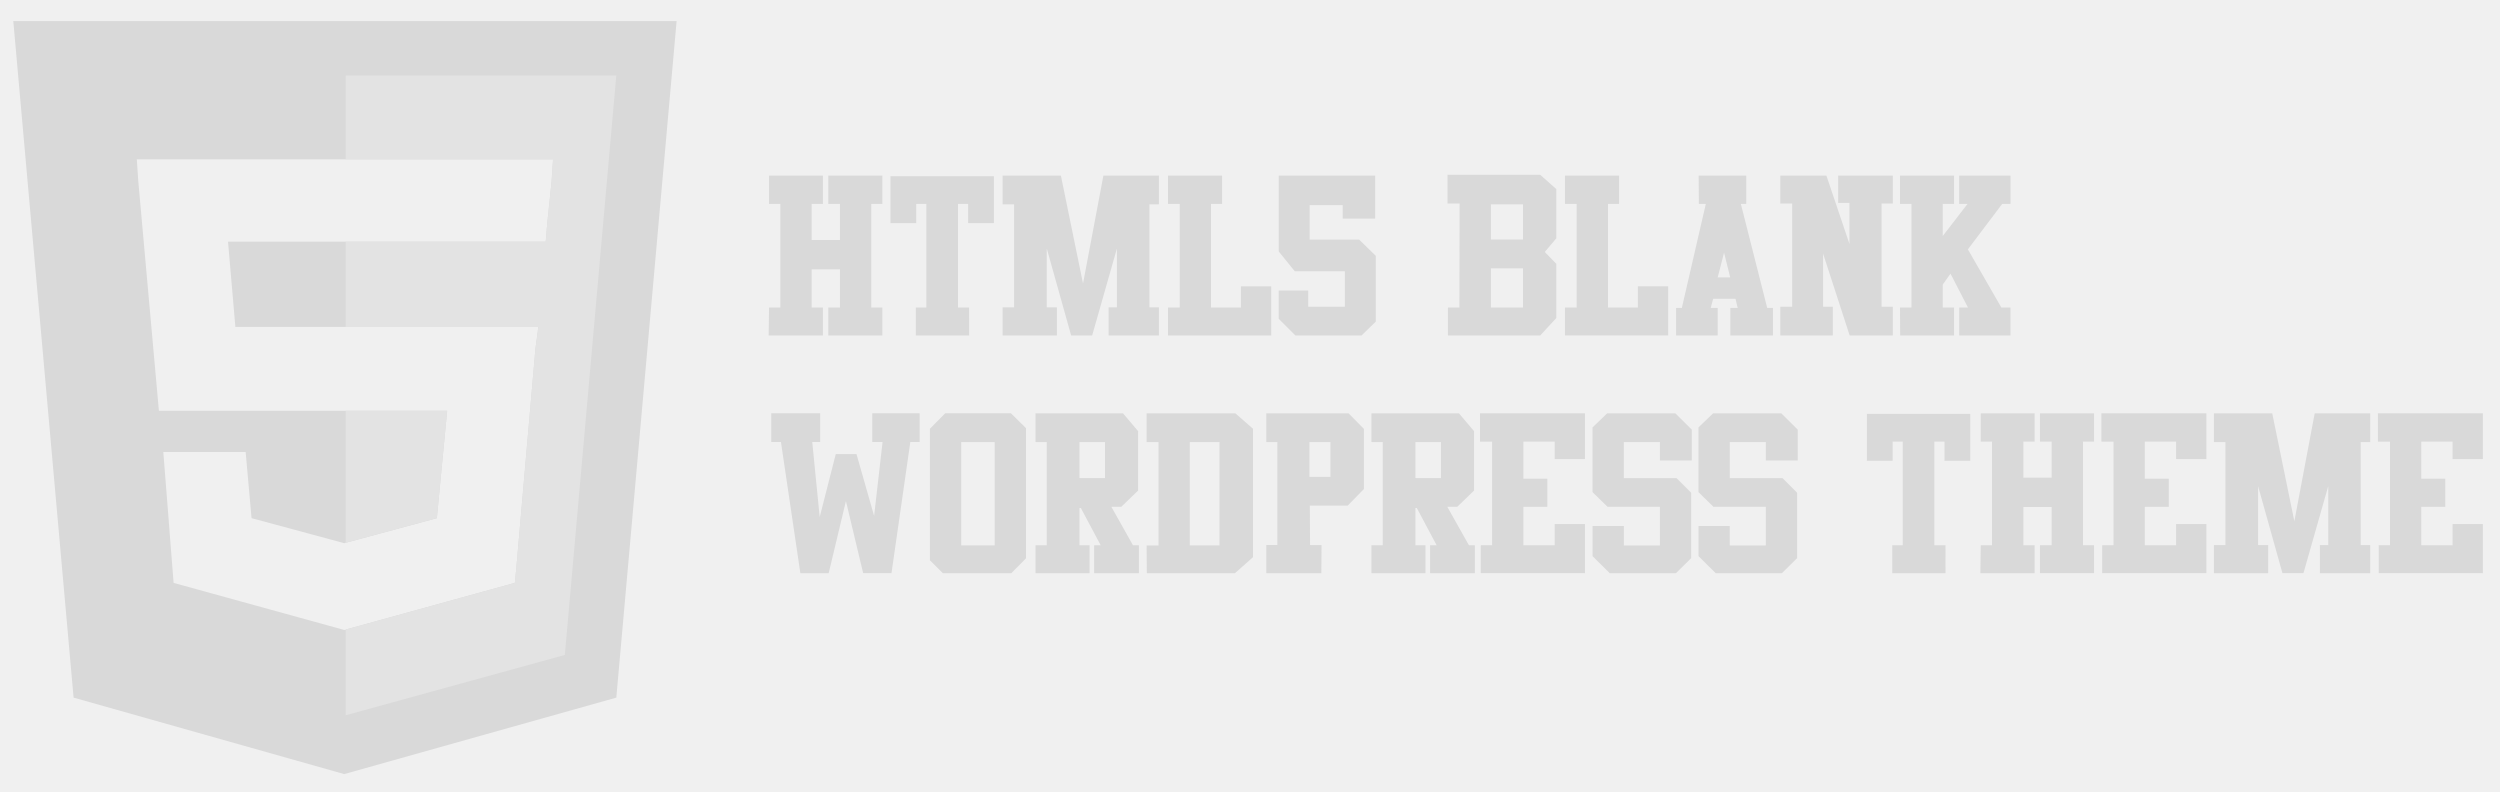
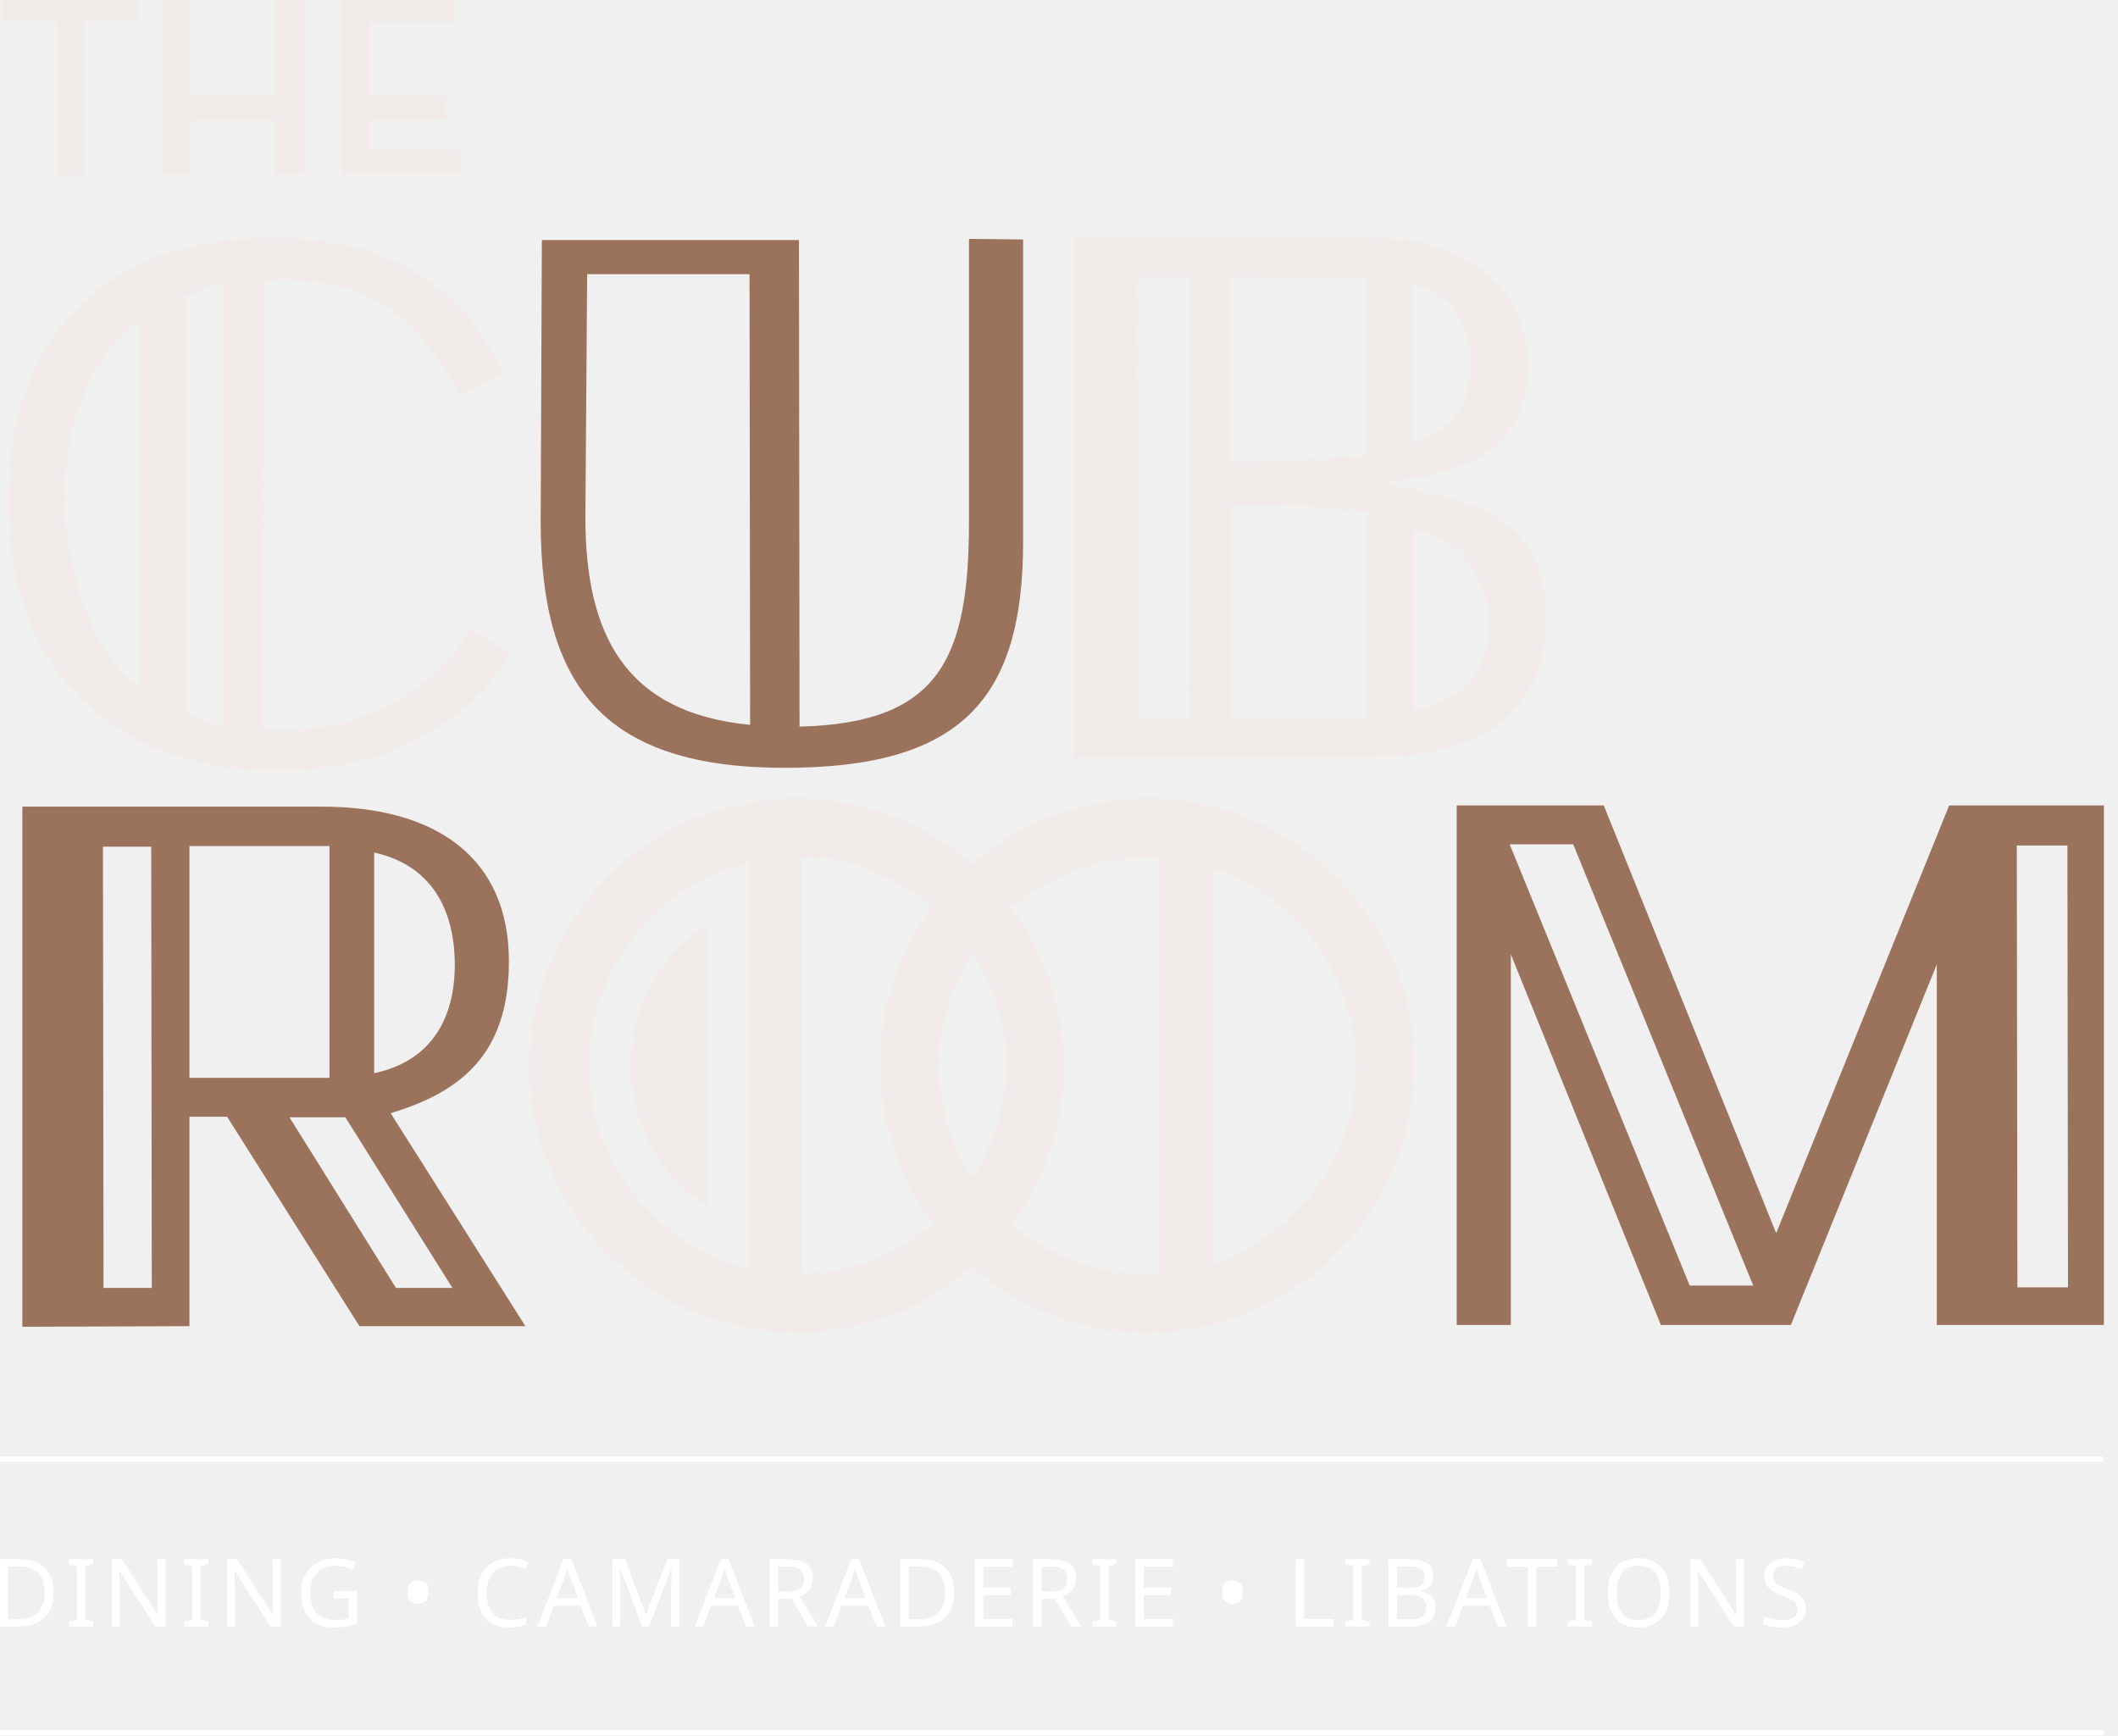
- <svg xmlns="http://www.w3.org/2000/svg" version="1.1" id="Layer_1" x="0px" y="0px" width="300px" height="95px" viewBox="-61.75 -24.158 300 95" enable-background="new -61.75 -24.158 300 95" xml:space="preserve">
-   <path fill="#D9D9D9" d="M-60.155-21.633l7.236,81.19l32.475,9.176l32.652-9.176l7.236-81.19H-60.155z M4.441-2.394L3.91,2.724  L3.735,4.84h-24.179l0,0h-13.944l0.883,10.237h13.237H0.027h2.824l-0.352,2.647L0.205,44.021l-0.176,1.766l-20.297,5.6v0.049h-0.176  l-20.473-5.646l-1.236-15.708h4.588h5.293l0.708,7.939l11.12,3.003l0.176-0.048l10.943-2.952l1.236-12.885h-12.178h-22.415  l-2.472-27.531l-0.176-2.65h24.886h0.176H4.618L4.441-2.394z" />
-   <polygon fill="#E3E3E3" points="-8.091,25.137 -20.268,25.137 -20.268,25.137 -20.268,40.975 -9.327,38.022 " />
-   <polygon fill="#E3E3E3" points="-20.268,-15.104 -20.268,-5.042 4.618,-5.042 4.441,-2.394 3.91,2.724 3.735,4.842 -20.268,4.842   -20.268,15.077 0.027,15.077 2.851,15.077 2.499,17.724 0.205,44.022 0.029,45.788 -20.268,51.388 -20.268,61.674 6.03,54.435   12.206,-15.104 " />
-   <g enable-background="new    ">
-     <path fill="#D9D9D9" d="M35.648,8.159v4.586h1.354v3.351h-6.514l0.048-3.351h1.354V0.313h-1.354v-3.399h6.466v3.399h-1.354V4.64   h3.4V0.313h-1.403v-3.399h6.489v3.399h-1.332v7.812v4.621h1.332v3.351h-6.489v-3.351h1.403V8.159H35.648z" />
-     <path fill="#D9D9D9" d="M54.547,16.097h-6.395v-3.351h1.26V0.313h-1.213v2.305h-3.091v-5.634h12.408v5.634h-3.091V0.313h-1.214   v12.432h1.332L54.547,16.097L54.547,16.097z" />
-     <path fill="#D9D9D9" d="M70.657-3.085h6.662V0.36h-1.139v12.363h1.139v3.375h-6.037v-3.375h0.999V5.663l-2.973,10.436h-2.52   L63.863,5.663v7.061h1.213v3.375h-6.514v-3.375h1.379V0.362h-1.379v-3.447h6.996l2.655,12.954L70.657-3.085z" />
-     <path fill="#D9D9D9" d="M83.57,12.746h3.59v-2.545h3.635v5.896H78.411v-3.351h1.403V0.313h-1.403v-3.399h6.49v3.399h-1.332   L83.57,12.746L83.57,12.746z" />
-     <path fill="#D9D9D9" d="M93.624,8.396L91.7,6.024v-9.109h11.573v5.158h-3.898V0.457h-3.97v4.136h5.941l1.998,1.95v7.892   l-1.71,1.664h-7.94l-1.998-1.998v-3.399h3.54v1.951h4.399V8.396H93.624L93.624,8.396z" />
-     <path fill="#D9D9D9" d="M123.077,16.097H112v-3.351h1.377l0.025-12.48h-1.45v-3.446h11.125l1.928,1.708v5.913l-1.381,1.637   l1.381,1.424v6.505L123.077,16.097z M121.01,0.36h-3.853v4.23h3.853V0.36z M121.01,8.038h-3.853v4.708h3.853V8.038z" />
-     <path fill="#D9D9D9" d="M131.205,12.746h3.59v-2.545h3.638v5.896h-12.385v-3.351h1.402V0.313h-1.402v-3.399h6.49v3.399h-1.333   V12.746z" />
-     <path fill="#D9D9D9" d="M144.374,16.097h-4.992v-3.305h0.69l2.875-12.478h-0.833l-0.026-3.399h5.709v3.399h-0.643l3.161,12.478   h0.692v3.305h-5.113v-3.305h0.879l-0.26-1.091h-2.687l-0.286,1.091h0.833V16.097L144.374,16.097z M145.874,9.132l-0.738-2.971   l-0.762,2.971H145.874z" />
-     <path fill="#D9D9D9" d="M158.187,16.097h-6.299v-3.445h1.424V0.266h-1.424v-3.351h5.531l2.765,8.2v-4.92h-1.356v-3.28h6.559v3.351   h-1.35v12.386h1.35v3.445h-5.178l-3.188-9.818v6.37h1.166V16.097L158.187,16.097z" />
-     <path fill="#D9D9D9" d="M173.353,0.313v-3.399h6.156v3.399h-0.999l-4.114,5.454l4.016,6.978h1.098v3.351h-6.156v-3.351h1.05   l-2.093-4.065l-0.928,1.307v2.758h1.354v3.351h-6.467l-0.021-3.351h1.377V0.313h-1.377v-3.399h6.487v3.399h-1.356v3.85l2.973-3.85   H173.353z" />
-   </g>
-   <g enable-background="new    ">
-     <path fill="#D9D9D9" d="M37.692,44.622h-3.4l-2.328-15.737H30.8v-3.448h5.871v3.448H35.72l0.894,9.005l1.928-7.558h2.487   l2.115,7.418l1.014-8.865h-1.235v-3.448h5.682v3.448h-1.117L45.229,44.62h-3.4l-2.068-8.653L37.692,44.622z" />
-     <path fill="#D9D9D9" d="M51.384,44.622l-1.545-1.546V27.29l1.832-1.853h7.892l1.807,1.781V42.84l-1.76,1.782H51.384z    M57.612,28.887h-4.018v12.405h4.018V28.887z" />
-     <path fill="#D9D9D9" d="M68.998,44.622h-6.489v-3.351h1.354V28.887h-1.354V25.44h10.504l1.81,2.141v7.128l-2.021,1.95h-1.188   l2.591,4.612h0.713v3.353h-5.372v-3.353h0.784l-2.377-4.469h-0.166v4.469H69L68.998,44.622L68.998,44.622z M70.854,28.887h-3.066   v4.326h3.066V28.887z" />
-     <path fill="#D9D9D9" d="M86.447,44.622H75.868l-0.024-3.327h1.426V28.887h-1.426V25.44h10.65l2.115,1.851v15.412L86.447,44.622z    M84.591,28.887h-3.566v12.405h3.566V28.887z" />
-     <path fill="#D9D9D9" d="M96.81,44.622h-6.606v-3.378h1.331V28.887h-1.331V25.44h9.872l1.846,1.871v7.21l-1.949,1.994h-4.543   l0.027,4.731h1.379L96.81,44.622z M97.904,28.887h-2.521v4.181h2.521V28.887z" />
-     <path fill="#D9D9D9" d="M109.313,44.622h-6.49v-3.351h1.354V28.887h-1.354V25.44h10.503l1.81,2.141v7.128l-2.018,1.95h-1.19   l2.591,4.612h0.715v3.353h-5.374v-3.353h0.785l-2.378-4.469H108.1v4.469h1.211v3.351H109.313z M111.168,28.887h-3.064v4.326h3.064   V28.887L111.168,28.887z" />
-     <path fill="#D9D9D9" d="M128.447,44.622h-12.504v-3.351h1.357V28.837h-1.449V25.44h12.596v5.49h-3.634v-2.092h-3.756v4.445h2.877   v3.378h-2.877v4.612h3.756V38.73h3.634V44.622z" />
-     <path fill="#D9D9D9" d="M129.353,38.964h3.757v2.331h4.326v-4.636h-6.281l-1.802-1.763v-7.765l1.761-1.691h8.175l1.976,1.957v3.7   h-3.828v-2.209h-4.326v4.326h6.322l1.76,1.76v7.845l-1.832,1.807h-7.939l-2.067-2.046V38.964L129.353,38.964z" />
-     <path fill="#D9D9D9" d="M142.069,38.964h3.754v2.331h4.325v-4.636h-6.282l-1.8-1.763v-7.765l1.759-1.691h8.178l1.974,1.957v3.7   h-3.826v-2.209h-4.327v4.326h6.323l1.758,1.76v7.845l-1.829,1.807h-7.939l-2.067-2.046L142.069,38.964L142.069,38.964z" />
-     <path fill="#D9D9D9" d="M171.713,44.622h-6.396v-3.351h1.262V28.837h-1.214v2.305h-3.089v-5.633h12.405v5.633h-3.092v-2.305h-1.214   v12.435h1.333L171.713,44.622L171.713,44.622z" />
-     <path fill="#D9D9D9" d="M181.053,36.683v4.589h1.354v3.351h-6.511l0.044-3.351h1.354V28.837h-1.354V25.44h6.467v3.396h-1.354v4.328   h3.396v-4.328h-1.401V25.44h6.487v3.396h-1.329v7.812v4.619h1.329v3.353h-6.487v-3.353h1.401v-4.585H181.053L181.053,36.683z" />
-     <path fill="#D9D9D9" d="M203.016,44.622h-12.503v-3.351h1.356V28.837h-1.452V25.44h12.599v5.49h-3.637v-2.092h-3.756v4.445h2.877   v3.378h-2.877v4.612h3.756V38.73h3.637V44.622L203.016,44.622z" />
-     <path fill="#D9D9D9" d="M216.014,25.44h6.661v3.446h-1.142v12.36h1.142v3.377h-6.037v-3.377h0.999v-7.06l-2.973,10.435h-2.52   l-2.921-10.435v7.06h1.21v3.377h-6.511v-3.377h1.377v-12.36h-1.377V25.44h6.995l2.655,12.954L216.014,25.44z" />
-     <path fill="#D9D9D9" d="M236.198,44.622h-12.504v-3.351h1.356V28.837h-1.452V25.44h12.6v5.49h-3.638v-2.092h-3.757v4.445h2.878   v3.378h-2.878v4.612h3.757V38.73h3.638V44.622L236.198,44.622z" />
+ <svg xmlns="http://www.w3.org/2000/svg" width="360" height="295" viewBox="0 0 360 295">
+   <path fill="#F1EBE9" d="M340.5 480.7l-.5-.1c16.3-1.9 24.5-7 24.5-19.9 0-13.3-10-21.8-26.9-21.8h-50.3v88.3h51.3c18.4 0 29.1-8.3 29.1-23.3.1-17.9-12.7-20.4-27.2-23.2zm14.5-20.3c0 7.6-3.9 11.4-10.1 13.3v-27c6.3 1.2 10 7 10.1 13.7zm-56.7 60.1l-.1-75h8.7l.1 75h-8.7zm15.6-75l23.4.3v30c-1 .1-11.1 1.1-23.4 1.1v-31.4zm23.5 75.1H314v-36.3h.5c12.5 0 15.5.4 22.9 1.3v35zm7.8-1.4v-30.7c8.3 1.3 12.7 9 12.7 15.8 0 9-4.9 13.3-12.7 14.9z" />
+   <path fill="#9B725C" d="M269.6 439v48c0 23.5-5.1 34.3-28.8 34.9l-.1-82.7H197l-.2 47.9c0 28.5 11.3 41.8 41.5 41.8 29.8 0 40.5-11.5 40.5-38.4v-51.4l-9.2-.1zm-65.2 47.3l.3-41.3h27.6l.1 76.6c-21.6-2.1-28-15.7-28-35.3z" />
+   <path fill="#F1EBE9" d="M225.1 603.4c-8.1-5.1-13-14-13-23.9 0-9.8 4.9-18.7 13-23.9v47.8z" />
+   <path fill="#F1EBE9" d="M299.9 534.2c-11.4 0-21.8 4.2-29.8 11.2-8-7-18.4-11.2-29.8-11.2-25 0-45.4 20.3-45.4 45.4 0 25 20.4 45.4 45.4 45.4 11.4 0 21.8-4.2 29.8-11.2 8 7 18.4 11.2 29.8 11.2 25 0 45.4-20.4 45.4-45.4 0-25.1-20.3-45.4-45.4-45.4zM232.3 614c-15.6-3.7-27.3-17.8-27.3-34.5 0-16.8 11.7-30.8 27.3-34.5v69zm31.1-7.6c-6 5.2-13.8 8.3-22.3 8.5V544c8.5.2 16.3 3.4 22.3 8.5-5.6 7.5-8.9 16.8-8.9 26.9.1 10.2 3.4 19.5 8.9 27zm6.8-7.6c-3.6-5.5-5.7-12.1-5.7-19.2s2.1-13.7 5.7-19.2c3.6 5.5 5.7 12.1 5.7 19.2-.1 7-2.1 13.6-5.7 19.2zm31.9 16.1c-.7 0-1.4.1-2.2.1-8.8 0-16.9-3.2-23.1-8.5 5.6-7.5 8.9-16.8 8.9-26.9 0-10.1-3.3-19.4-8.9-26.9 6.2-5.3 14.3-8.5 23.1-8.5.7 0 1.4 0 2.1.1l.1 70.6zm8.9-1.7v-67.3c14.1 4.7 24.4 18 24.4 33.7 0 15.6-10.2 29-24.4 33.6z" />
+   <path fill="#9B725C" d="M171.3 587.6c12-3.6 20.1-10.1 20.1-25.8 0-17.5-12.2-26.3-31.8-26.3h-50.9v88.4l28.4-.1v-35.6h6.4l22.5 35.6h28.2l-22.9-36.2zm-48.8 29.7l-.1-75h8.2l.1 75h-8.2zm59.7-54.9c0 9.8-4.6 16.5-13.7 18.4v-37.5c9.5 2.1 13.7 9.4 13.7 19.1zm-45 19.2v-39.4H161v39.4h-23.8zm16.9 6.7h9.5l18.2 29h-9.6l-18.1-29zM436.2 535.4L406.8 608l-29.3-72.7h-25v88.3h9.2v-63l25.5 63h22.1l24.8-61.3v61.3h28.4v-88.3l-26.3.1zm-44.1 81.5l-30.6-75h10.8l30.6 75h-10.8zm55.7.2l-.1-75h8.6l.1 75.1h-8.6z" />
+   <path fill="#F1EBE9" d="M185.1 505.2c-6.9 11.8-20.5 17.4-32.4 17.4-1 0-2.1 0-3.2-.1l.2-76.4c1 0 2-.1 3-.1 15.6 0 23.3 6.7 30.3 19.4l7.4-3.3c-6.8-15.4-19.9-23.3-38.9-23.3-28.5 0-45.2 16.3-45.2 44.8 0 28.7 17.8 45.8 45.8 45.8 17.5 0 31.6-7.1 39.4-19.7l.1-.2-6.5-4.3zm-69.2-21.6c0-15 5.2-25 12.9-31v62.6c-8-4.1-12.9-20.9-12.9-31.6zm26.8 38.4c-1.7-.5-5-1.9-6-2.6l-.2-.3v-70.4c1.1-.5 4.5-1.8 6.2-2.2V522zM151.8 398h4.8v30.2h-4.8V419h-14.5v9.2h-4.8V398h4.8v16.7h14.5V398z" />
+   <path fill="none" d="M103.3 663h621.6v15.8H103.3z" />
+   <text transform="translate(103.303 674.878)" fill="#FFF" font-family="'Montserrat-Regular'" font-size="16" letter-spacing="1">DINING • CAMARADERIE • LIBATIONS</text>
+   <path fill="none" stroke="#FFF" stroke-width=".894" stroke-miterlimit="10" d="M102.5 692.9h359.9M102.5 646.4h359.9" />
+   <path fill="#F1EBE9" d="M9.6 3.8h-9V-.4h22.7v4.2h-9v26H9.6v-26zM58.2-.5h19.2v4.2H63v12.5h12.8v4.1H63v5.1h15.1v4.2H58.2V-.5z" />
+   <g>
+     <path fill="#F1EBE9" d="M235.6 82.2l-.5-.1c16.3-1.9 24.5-7 24.5-19.9 0-13.3-10-21.8-26.9-21.8h-50.3v88.3h51.3c18.4 0 29.1-8.3 29.1-23.3.1-17.8-12.7-20.3-27.2-23.2zM250 62c0 7.6-3.9 11.4-10.1 13.3v-27c6.4 1.2 10.1 6.9 10.1 13.7zm-56.6 60.1l-.1-75h8.7l.1 75h-8.7zm15.6-75l23.4.3v30c-1 .1-11.1 1.1-23.4 1.1V47.1zm23.5 75h-23.4V85.8h.5c12.5 0 15.5.4 22.9 1.3v35zm7.8-1.3V90.1c8.3 1.3 12.7 9 12.7 15.8 0 9-4.9 13.2-12.7 14.9z" />
+     <path fill="#9B725C" d="M164.7 40.6v48c0 23.5-5.1 34.3-28.8 34.9l-.1-82.7H92.1l-.2 47.9c0 28.5 11.3 41.8 41.5 41.8 29.8 0 40.5-11.5 40.5-38.4V40.7l-9.2-.1zM99.5 87.9l.3-41.3h27.6l.1 76.6c-21.6-2.1-28-15.8-28-35.3z" />
+     <path fill="#F1EBE9" d="M120.2 205c-8.1-5.1-13-14-13-23.9 0-9.8 4.9-18.7 13-23.9V205z" />
+     <path fill="#F1EBE9" d="M195 135.7c-11.4 0-21.8 4.2-29.8 11.2-8-7-18.4-11.2-29.8-11.2-25 0-45.4 20.3-45.4 45.4 0 25 20.4 45.4 45.4 45.4 11.4 0 21.8-4.2 29.8-11.2 8 7 18.4 11.2 29.8 11.2 25 0 45.4-20.4 45.4-45.4S220 135.7 195 135.7zm-67.6 79.9c-15.6-3.7-27.3-17.8-27.3-34.5 0-16.8 11.7-30.8 27.3-34.5v69zm31.1-7.6c-6 5.2-13.8 8.3-22.3 8.5v-70.9c8.5.2 16.3 3.4 22.3 8.5-5.6 7.5-8.9 16.8-8.9 26.9.1 10.2 3.4 19.5 8.9 27zm6.8-7.7c-3.6-5.5-5.7-12.1-5.7-19.2s2.1-13.7 5.7-19.2c3.6 5.5 5.7 12.1 5.7 19.2-.1 7.1-2.2 13.7-5.7 19.2zm31.9 16.2c-.7 0-1.4.1-2.2.1-8.8 0-16.9-3.2-23.1-8.5 5.6-7.5 8.9-16.8 8.9-26.9 0-10.1-3.3-19.4-8.9-26.9 6.2-5.3 14.3-8.5 23.1-8.5.7 0 1.4 0 2.1.1l.1 70.6zm8.9-1.7v-67.3c14.1 4.7 24.4 18 24.4 33.7 0 15.6-10.3 28.9-24.4 33.6z" />
+     <path fill="#9B725C" d="M66.4 189.2c12-3.6 20.1-10.1 20.1-25.8 0-17.5-12.2-26.3-31.8-26.3H3.8v88.4l28.4-.1v-35.6h6.4l22.5 35.6h28.2l-22.9-36.2zm-48.8 29.7l-.1-75h8.2l.1 75h-8.2zM77.3 164c0 9.8-4.6 16.5-13.7 18.4v-37.5c9.5 2.1 13.7 9.4 13.7 19.1zm-45.1 19.2v-39.4H56v39.4H32.2zm17 6.7h9.5l18.2 29h-9.6l-18.1-29zM331.3 136.9l-29.4 72.7-29.3-72.7h-25v88.3h9.2v-63l25.5 63h22.1l24.8-61.3v61.3h28.4v-88.3h-26.3zm-44.1 81.6l-30.6-75h10.8l30.6 75h-10.8zm55.7.2l-.1-75h8.6l.1 75.1h-8.6z" />
+     <path fill="#F1EBE9" d="M80.2 106.8c-6.9 11.8-20.5 17.4-32.4 17.4-1 0-2.1 0-3.2-.1l.2-76.4c1 0 2-.1 3-.1 15.6 0 23.3 6.7 30.3 19.4l7.4-3.3c-6.8-15.4-19.9-23.3-38.9-23.3-28.5 0-45.2 16.3-45.2 44.8 0 28.7 17.8 45.8 45.8 45.8 17.5 0 31.6-7.1 39.4-19.7l.1-.2-6.5-4.3zM11 85.1c0-15 5.2-25 12.9-31v62.6c-8-4.1-12.9-20.8-12.9-31.6zm26.8 38.5c-1.7-.5-5-1.9-6-2.6l-.2-.3V50.3c1.1-.5 4.5-1.8 6.2-2.2v75.5zM46.9-.5h4.8v30.2h-4.8v-9.2H32.4v9.2h-4.8V-.5h4.8v16.7h14.5V-.5z" />
+     <path fill="none" d="M-1.6 264.6H620v15.8H-1.6z" />
+     <text transform="translate(-1.61 276.443)" fill="#FFF" font-family="'Montserrat-Regular'" font-size="16" letter-spacing="1">DINING • CAMARADERIE • LIBATIONS</text>
+     <path fill="none" stroke="#FFF" stroke-width=".894" stroke-miterlimit="10" d="M-2.5 294.5h360M-2.5 248h360" />
  </g>
</svg>
